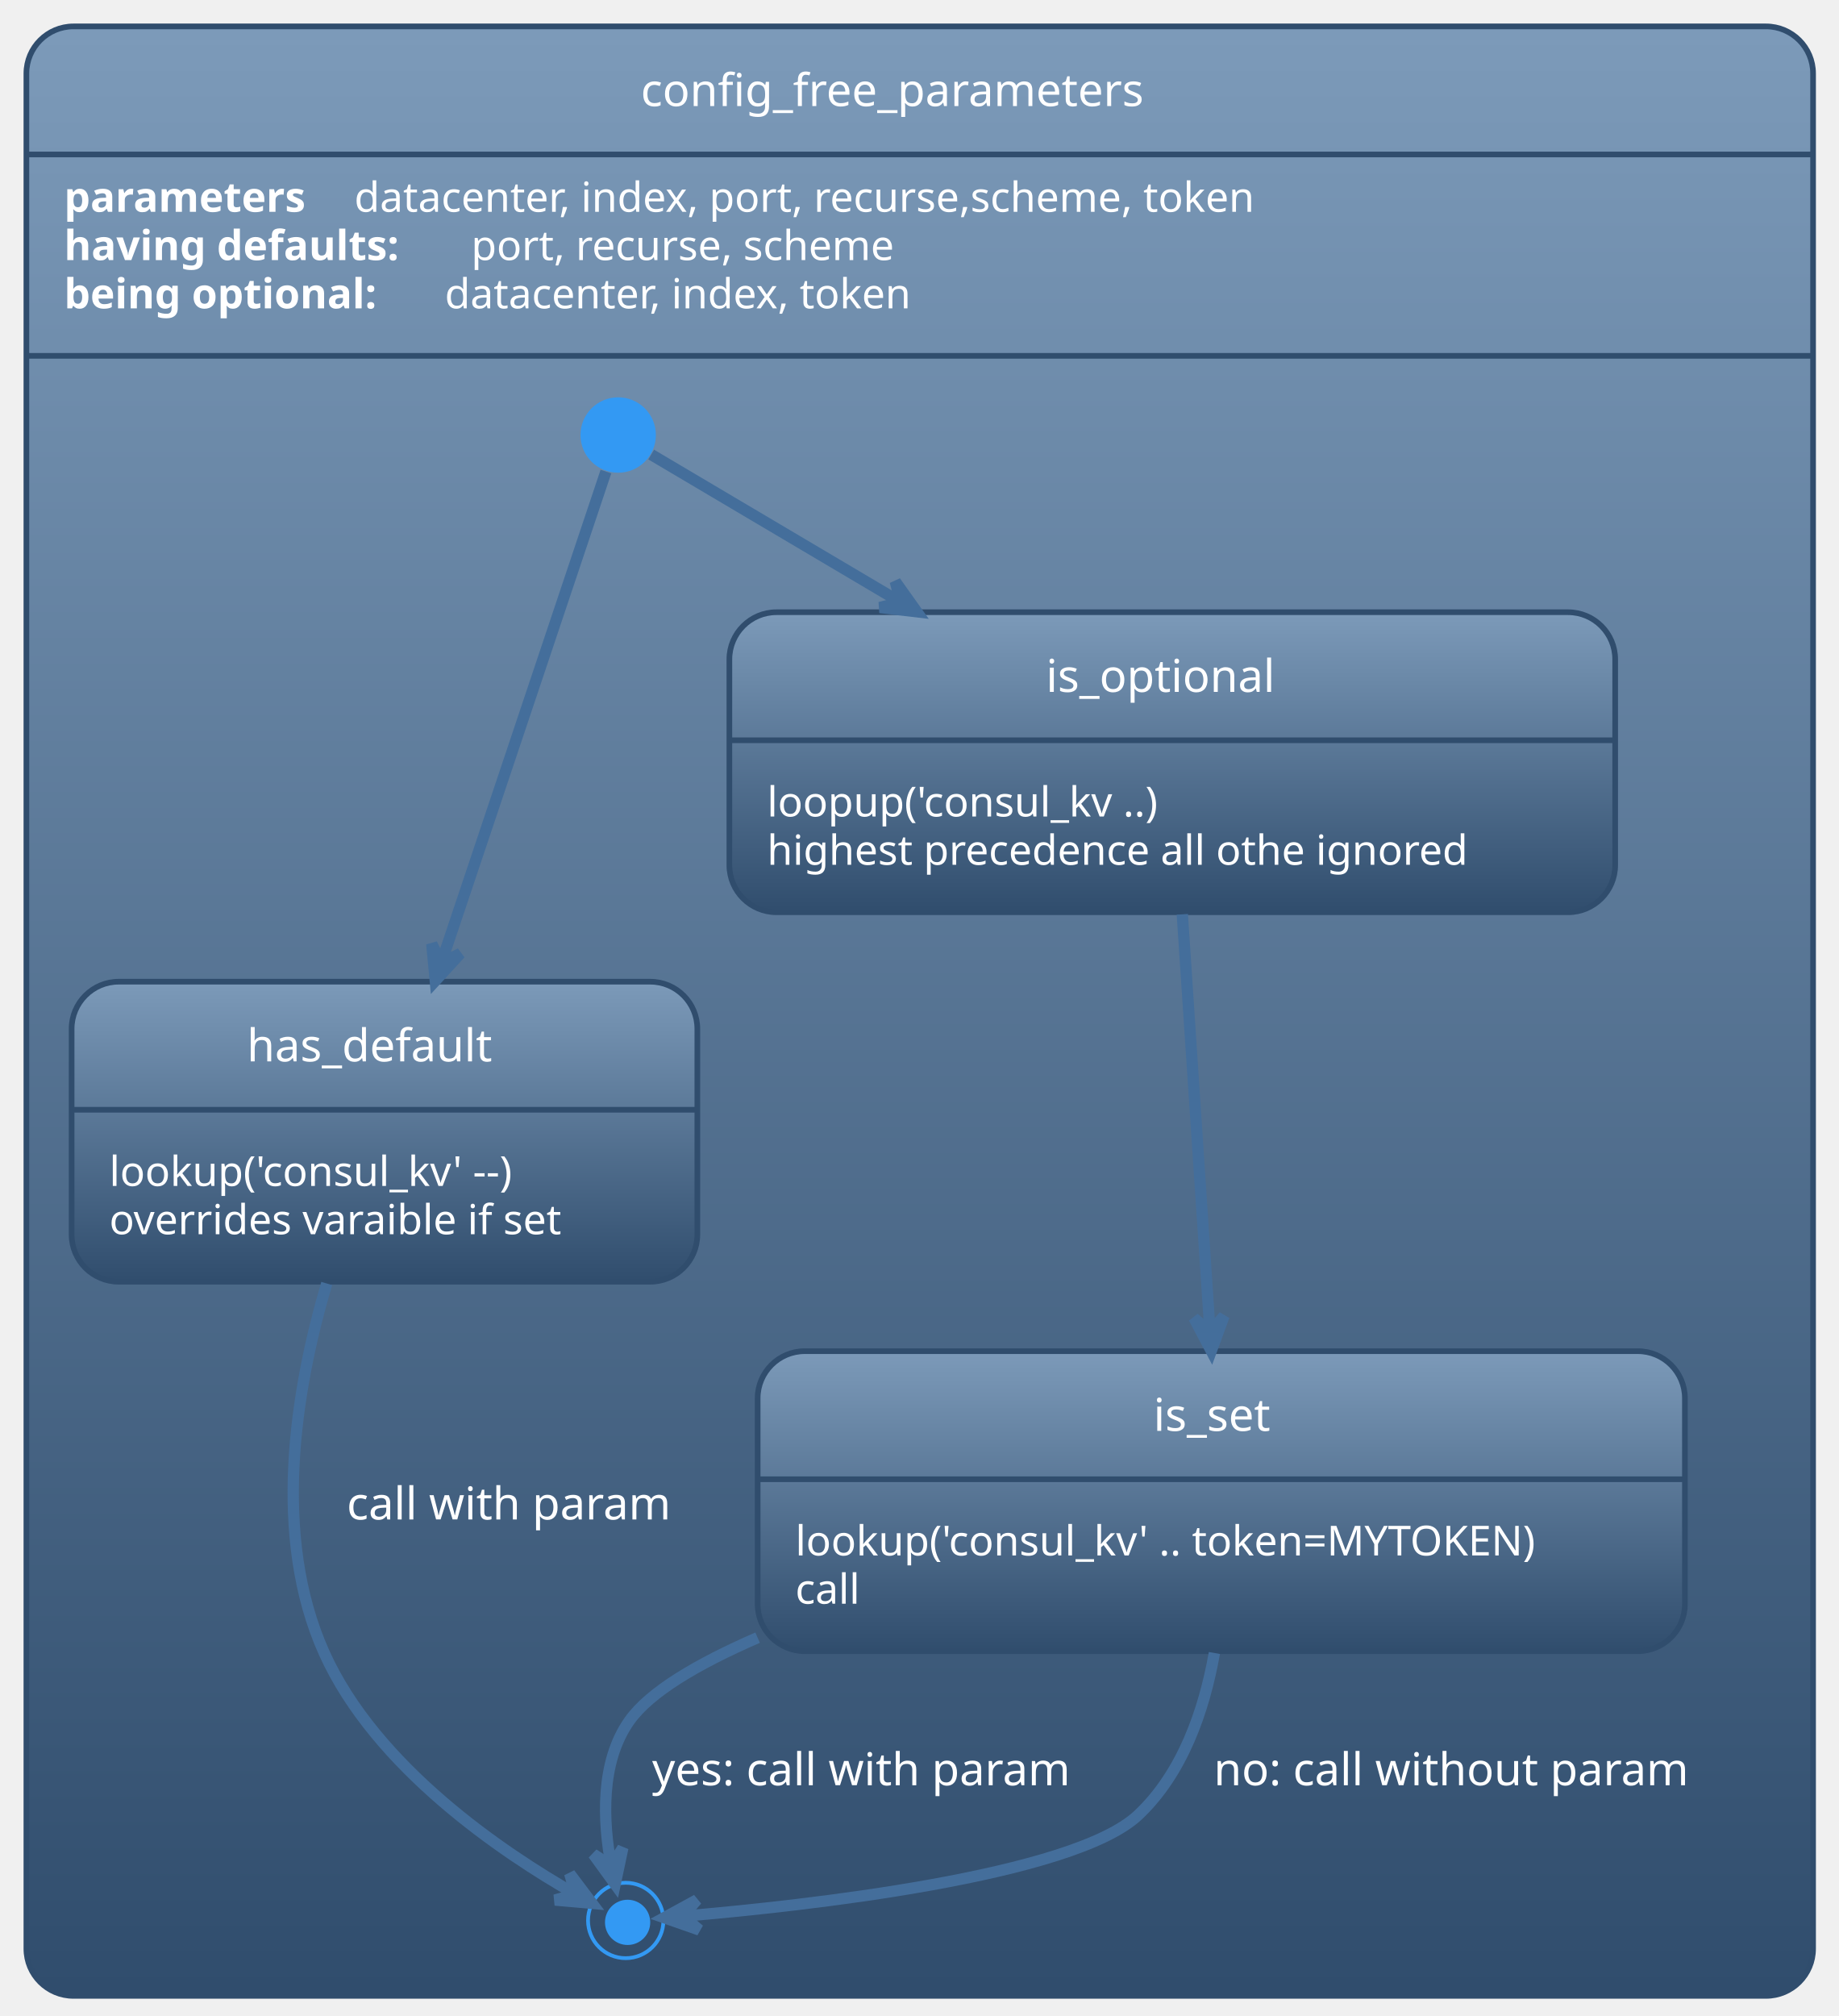
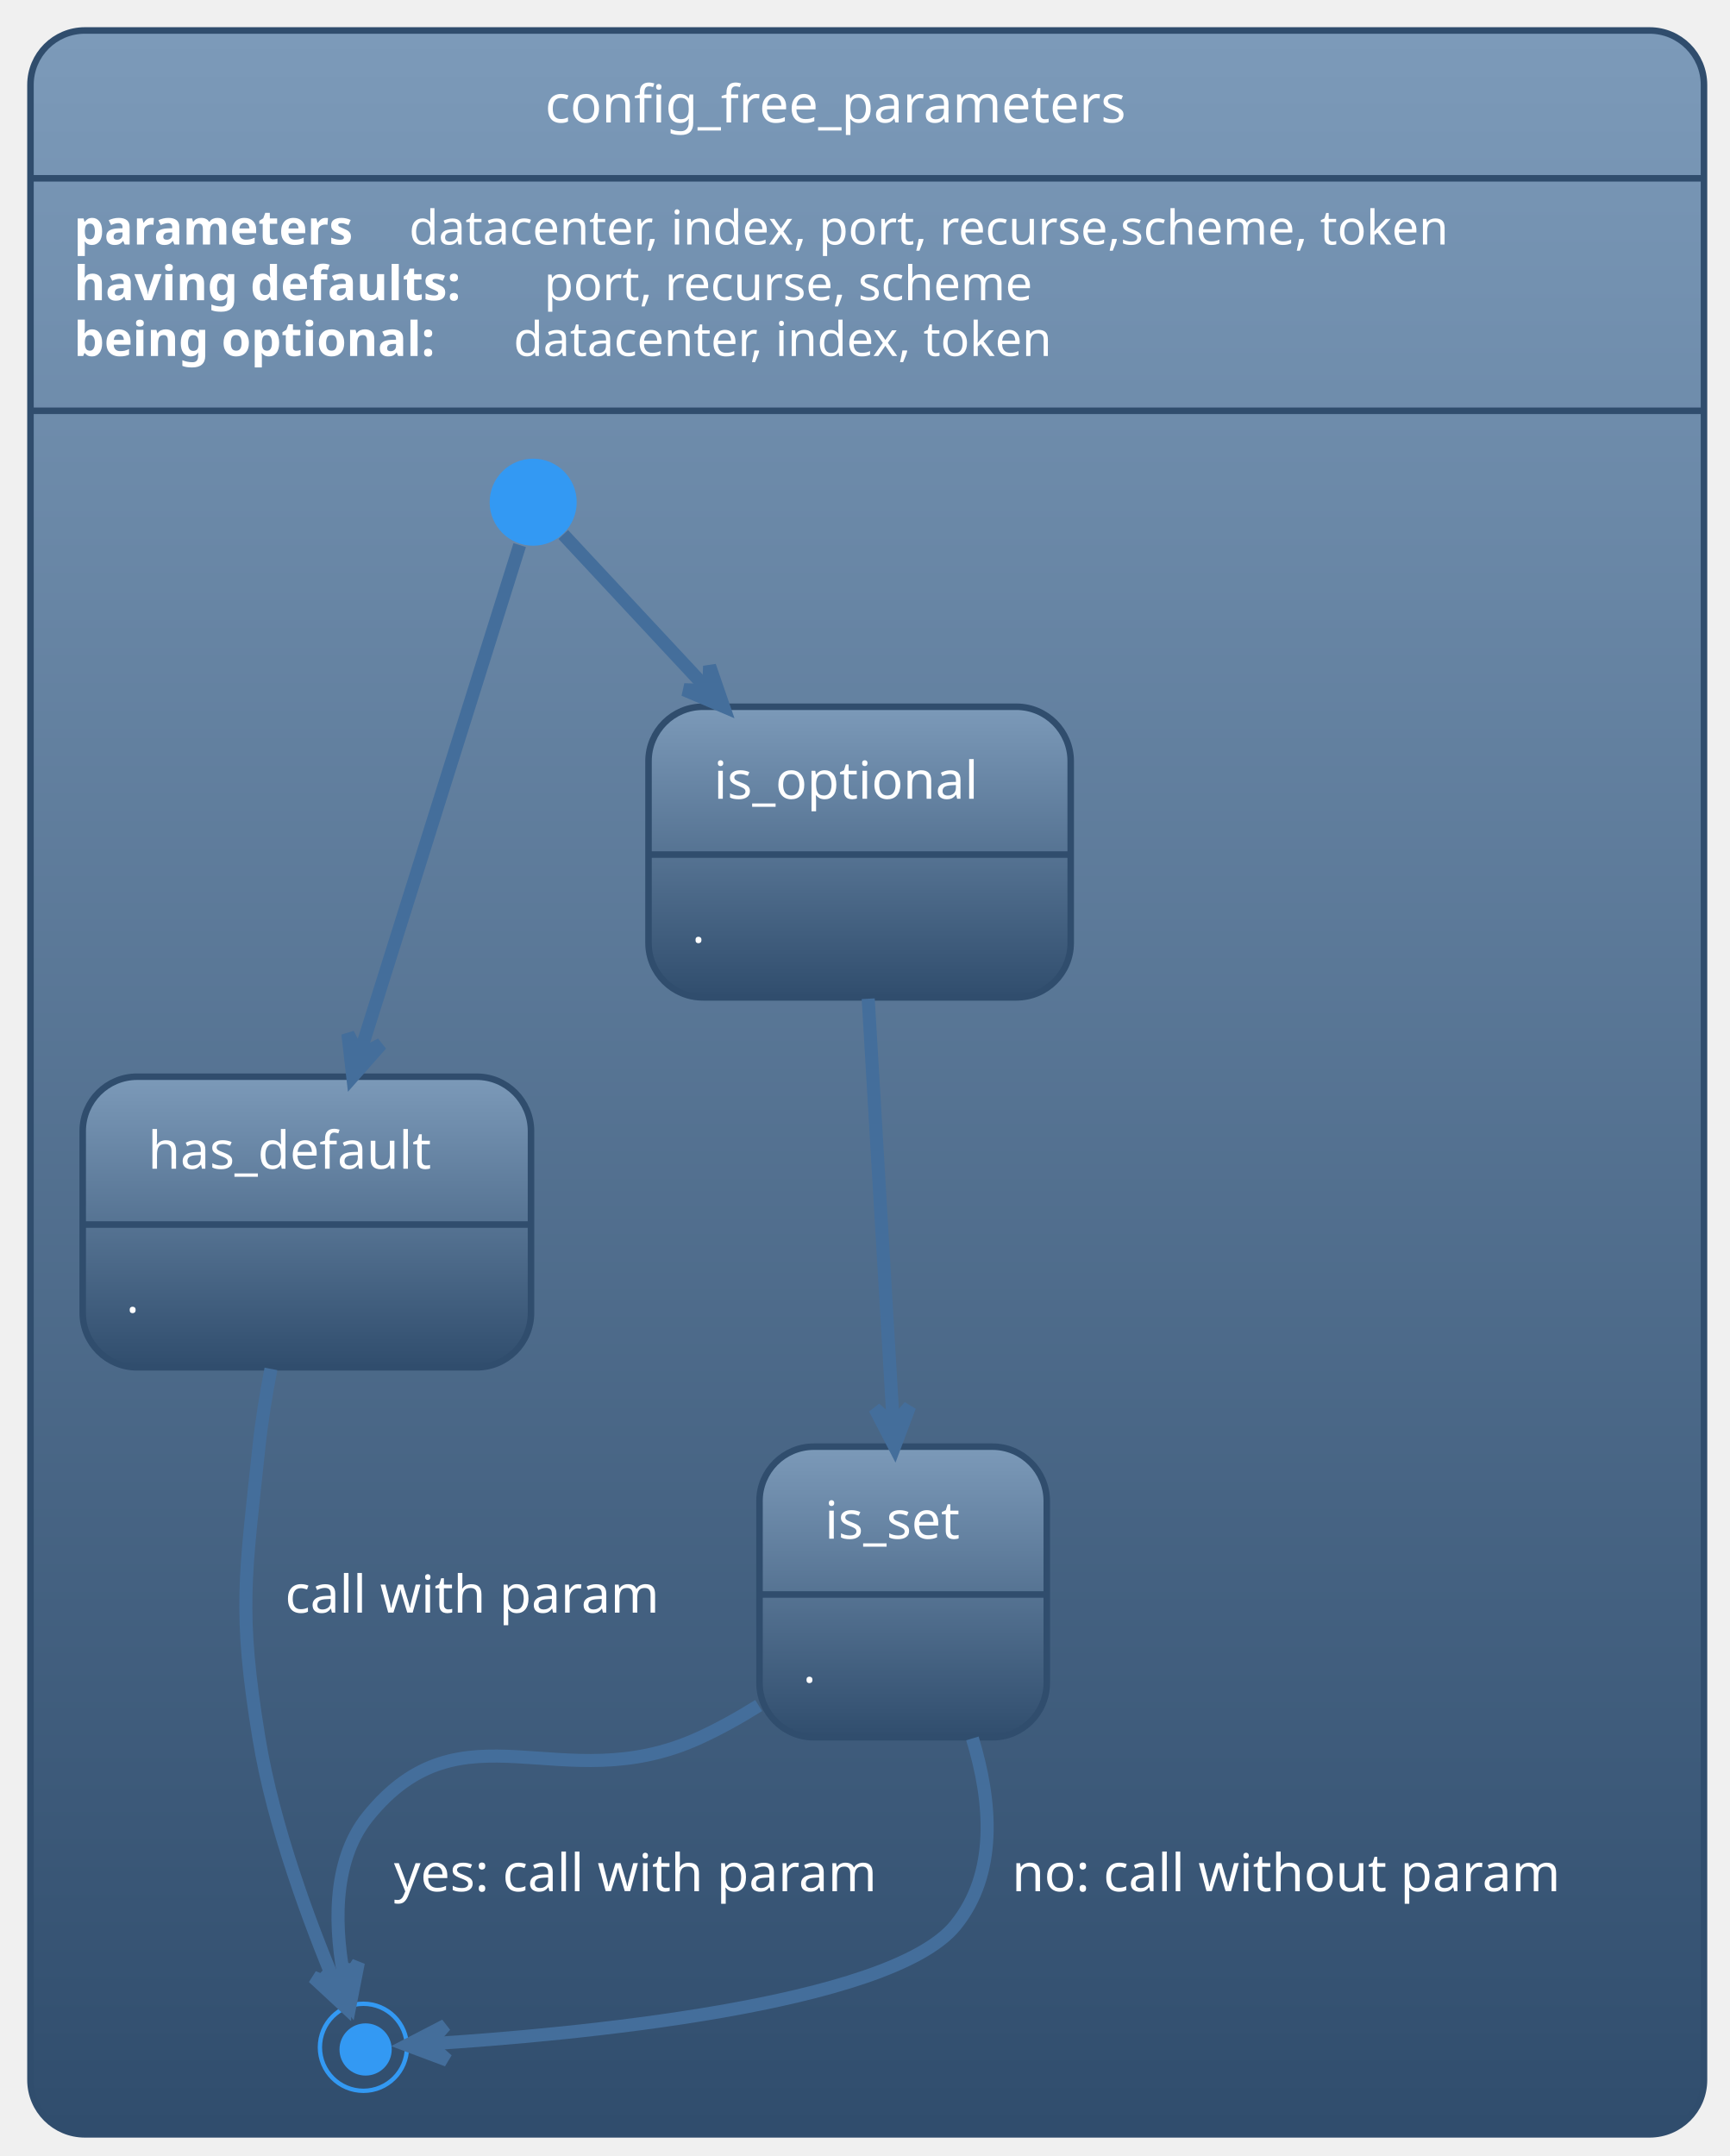
- <svg xmlns="http://www.w3.org/2000/svg" contentScriptType="application/ecmascript" contentStyleType="text/css" height="557.292px" preserveAspectRatio="none" style="width:508px;height:557px;background:#00000000;" version="1.1" viewBox="0 0 508 557" width="508.333px" zoomAndPan="magnify">
+ <svg xmlns="http://www.w3.org/2000/svg" contentScriptType="application/ecmascript" contentStyleType="text/css" height="516.667px" preserveAspectRatio="none" style="width:414px;height:516px;background:#00000000;" version="1.1" viewBox="0 0 414 516" width="414.583px" zoomAndPan="magnify">
  <defs>
-     <linearGradient id="g1q9j2m7ewp2uu0" x1="50%" x2="50%" y1="0%" y2="100%">
+     <linearGradient id="g1hrq0fs0e5fti0" x1="50%" x2="50%" y1="0%" y2="100%">
      <stop offset="0%" stop-color="#7C9AB9" />
      <stop offset="100%" stop-color="#304D6D" />
    </linearGradient>
  </defs>
  <g>
-     <rect fill="url(#g1q9j2m7ewp2uu0)" height="544.149" rx="13.021" ry="13.021" style="stroke:#304D6D;stroke-width:1.562;" width="493.75" x="7.292" y="7.292" />
-     <rect height="446.875" rx="13.021" ry="13.021" style="stroke:#00000000;stroke-width:1.042;fill:none;" width="487.5" x="10.417" y="101.44" />
-     <line style="stroke:#304D6D;stroke-width:1.562;fill:none;" x1="7.292" x2="501.042" y1="98.315" y2="98.315" />
-     <line style="stroke:#304D6D;stroke-width:1.562;fill:none;" x1="7.292" x2="501.042" y1="42.676" y2="42.676" />
-     <text fill="#FFFFFF" font-family="Verdana" font-size="12.5" lengthAdjust="spacing" textLength="154.167" x="177.083" y="29.311">config_free_parameters</text>
+     <rect fill="url(#g1hrq0fs0e5fti0)" height="503.524" rx="13.021" ry="13.021" style="stroke:#304D6D;stroke-width:1.562;" width="400.521" x="7.292" y="7.292" />
+     <rect height="406.25" rx="13.021" ry="13.021" style="stroke:#00000000;stroke-width:1.042;fill:none;" width="394.271" x="10.417" y="101.44" />
+     <line style="stroke:#304D6D;stroke-width:1.562;fill:none;" x1="7.292" x2="407.812" y1="98.315" y2="98.315" />
+     <line style="stroke:#304D6D;stroke-width:1.562;fill:none;" x1="7.292" x2="407.812" y1="42.676" y2="42.676" />
+     <text fill="#FFFFFF" font-family="Verdana" font-size="12.5" lengthAdjust="spacing" textLength="154.167" x="130.469" y="29.311">config_free_parameters</text>
    <text fill="#FFFFFF" font-family="Verdana" font-size="11.458" font-weight="bold" lengthAdjust="spacing" textLength="76.042" x="17.708" y="58.52">parameters</text>
    <text fill="#FFFFFF" font-family="Verdana" font-size="11.458" lengthAdjust="spacing" textLength="281.25" x="97.917" y="58.52">datacenter, index, port, recurse,scheme, token</text>
    <text fill="#FFFFFF" font-family="Verdana" font-size="11.458" font-weight="bold" lengthAdjust="spacing" textLength="108.333" x="17.708" y="71.858">having defaults:</text>
    <text fill="#FFFFFF" font-family="Verdana" font-size="11.458" lengthAdjust="spacing" textLength="133.333" x="130.208" y="71.858">port, recurse, scheme</text>
    <text fill="#FFFFFF" font-family="Verdana" font-size="11.458" font-weight="bold" lengthAdjust="spacing" textLength="101.042" x="17.708" y="85.196">being optional:</text>
    <text fill="#FFFFFF" font-family="Verdana" font-size="11.458" lengthAdjust="spacing" textLength="143.75" x="122.917" y="85.196">datacenter, index, token</text>
    <g id="config_free_parameters.is_set">
-       <rect fill="url(#g1q9j2m7ewp2uu0)" height="82.894" rx="13.021" ry="13.021" style="stroke:#304D6D;stroke-width:1.562;" width="256.25" x="209.375" y="373.315" />
-       <line style="stroke:#304D6D;stroke-width:1.562;" x1="209.375" x2="465.625" y1="408.7" y2="408.7" />
-       <text fill="#FFFFFF" font-family="Verdana" font-size="12.5" lengthAdjust="spacing" textLength="37.5" x="318.75" y="395.335">is_set</text>
-       <text fill="#FFFFFF" font-family="Verdana" font-size="11.458" lengthAdjust="spacing" textLength="225" x="219.792" y="429.752">lookup('consul_kv' .. token=MYTOKEN)</text>
-       <text fill="#FFFFFF" font-family="Verdana" font-size="11.458" lengthAdjust="spacing" textLength="19.792" x="219.792" y="443.09">call</text>
+       <rect fill="url(#g1hrq0fs0e5fti0)" height="69.556" rx="13.021" ry="13.021" style="stroke:#304D6D;stroke-width:1.562;" width="68.75" x="181.771" y="346.232" />
+       <line style="stroke:#304D6D;stroke-width:1.562;" x1="181.771" x2="250.521" y1="381.616" y2="381.616" />
+       <text fill="#FFFFFF" font-family="Verdana" font-size="12.5" lengthAdjust="spacing" textLength="37.5" x="197.396" y="368.252">is_set</text>
+       <text fill="#FFFFFF" font-family="Verdana" font-size="11.458" lengthAdjust="spacing" textLength="4.167" x="192.188" y="402.669">.</text>
    </g>
    <g id="config_free_parameters.has_default">
-       <rect fill="url(#g1q9j2m7ewp2uu0)" height="82.894" rx="13.021" ry="13.021" style="stroke:#304D6D;stroke-width:1.562;" width="172.917" x="19.792" y="271.232" />
-       <line style="stroke:#304D6D;stroke-width:1.562;" x1="19.792" x2="192.708" y1="306.616" y2="306.616" />
-       <text fill="#FFFFFF" font-family="Verdana" font-size="12.5" lengthAdjust="spacing" textLength="76.042" x="68.229" y="293.252">has_default</text>
-       <text fill="#FFFFFF" font-family="Verdana" font-size="11.458" lengthAdjust="spacing" textLength="122.917" x="30.208" y="327.669">lookup('consul_kv' --)</text>
-       <text fill="#FFFFFF" font-family="Verdana" font-size="11.458" lengthAdjust="spacing" textLength="141.667" x="30.208" y="341.007">overrides varaible if set</text>
+       <rect fill="url(#g1hrq0fs0e5fti0)" height="69.556" rx="13.021" ry="13.021" style="stroke:#304D6D;stroke-width:1.562;" width="107.292" x="19.792" y="257.69" />
+       <line style="stroke:#304D6D;stroke-width:1.562;" x1="19.792" x2="127.083" y1="293.075" y2="293.075" />
+       <text fill="#FFFFFF" font-family="Verdana" font-size="12.5" lengthAdjust="spacing" textLength="76.042" x="35.417" y="279.71">has_default</text>
+       <text fill="#FFFFFF" font-family="Verdana" font-size="11.458" lengthAdjust="spacing" textLength="4.167" x="30.208" y="314.127">.</text>
    </g>
    <g id="config_free_parameters.is_optional">
-       <rect fill="url(#g1q9j2m7ewp2uu0)" height="82.894" rx="13.021" ry="13.021" style="stroke:#304D6D;stroke-width:1.562;" width="244.792" x="201.562" y="169.149" />
-       <line style="stroke:#304D6D;stroke-width:1.562;" x1="201.562" x2="446.354" y1="204.533" y2="204.533" />
-       <text fill="#FFFFFF" font-family="Verdana" font-size="12.5" lengthAdjust="spacing" textLength="69.792" x="289.062" y="191.168">is_optional</text>
-       <text fill="#FFFFFF" font-family="Verdana" font-size="11.458" lengthAdjust="spacing" textLength="120.833" x="211.979" y="225.585">loopup('consul_kv ..)</text>
-       <text fill="#FFFFFF" font-family="Verdana" font-size="11.458" lengthAdjust="spacing" textLength="213.542" x="211.979" y="238.924">highest precedence all othe ignored</text>
+       <rect fill="url(#g1hrq0fs0e5fti0)" height="69.556" rx="13.021" ry="13.021" style="stroke:#304D6D;stroke-width:1.562;" width="101.042" x="155.208" y="169.149" />
+       <line style="stroke:#304D6D;stroke-width:1.562;" x1="155.208" x2="256.25" y1="204.533" y2="204.533" />
+       <text fill="#FFFFFF" font-family="Verdana" font-size="12.5" lengthAdjust="spacing" textLength="69.792" x="170.833" y="191.168">is_optional</text>
+       <text fill="#FFFFFF" font-family="Verdana" font-size="11.458" lengthAdjust="spacing" textLength="4.167" x="165.625" y="225.585">.</text>
    </g>
-     <ellipse cx="170.833" cy="120.19" fill="#3399F3" rx="10.417" ry="10.417" style="stroke:none;stroke-width:1.042;" />
-     <ellipse cx="172.917" cy="530.607" fill="none" rx="10.417" ry="10.417" style="stroke:#3399F3;stroke-width:1.042;" />
-     <ellipse cx="173.438" cy="531.128" fill="#3399F3" rx="6.25" ry="6.25" style="stroke:none;stroke-width:1.042;" />
-     <path d="M167.452,130.28 C159.13,155.112 137.228,220.464 122.019,265.845 " fill="none" id="*start*config_free_parameters-to-has_default" style="stroke:#446E9B;stroke-width:3.125;" />
-     <polygon fill="#446E9B" points="120.292,271,127.222,263.435,121.947,266.061,119.32,260.786,120.292,271" style="stroke:#446E9B;stroke-width:3.125;" />
-     <path d="M179.953,125.588 C193.769,133.765 221.3,150.058 248.622,166.229 " fill="none" id="*start*config_free_parameters-to-is_optional" style="stroke:#446E9B;stroke-width:3.125;" />
-     <polygon fill="#446E9B" points="253.359,169.032,247.413,160.672,248.877,166.38,243.169,167.843,253.359,169.032" style="stroke:#446E9B;stroke-width:3.125;" />
-     <path d="M326.731,252.624 C328.95,286.067 332.06,332.957 334.367,367.752 " fill="none" id="is_optional-to-is_set" style="stroke:#446E9B;stroke-width:3.125;" />
-     <polygon fill="#446E9B" points="334.731,373.229,338.267,363.599,334.386,368.032,329.952,364.151,334.731,373.229" style="stroke:#446E9B;stroke-width:3.125;" />
-     <path d="M209.365,452.469 C192.8,459.66 179.613,467.442 173.958,475.399 C165.771,486.918 166.668,503.479 168.901,515.454 " fill="none" id="is_set-to-*end*config_free_parameters" style="stroke:#446E9B;stroke-width:3.125;" />
-     <polygon fill="#446E9B" points="169.994,520.599,172.122,510.563,168.912,515.504,163.971,512.294,169.994,520.599" style="stroke:#446E9B;stroke-width:3.125;" />
-     <text fill="#FFFFFF" font-family="Verdana" font-size="12.5" lengthAdjust="spacing" textLength="128.125" x="180.208" y="493.252">yes: call with param</text>
-     <path d="M335.597,456.708 C332.752,472.731 326.77,489.919 314.583,501.44 C296.558,518.482 221.977,526.592 188.871,529.406 " fill="none" id="is_set-to-*end*config_free_parameters-1" style="stroke:#446E9B;stroke-width:3.125;" />
-     <polygon fill="#446E9B" points="183.56,529.842,193.245,533.227,188.751,529.415,192.563,524.922,183.56,529.842" style="stroke:#446E9B;stroke-width:3.125;" />
-     <text fill="#FFFFFF" font-family="Verdana" font-size="12.5" lengthAdjust="spacing" textLength="144.792" x="335.417" y="493.252">no: call without param</text>
-     <path d="M90.295,354.618 C81.544,384.298 75.11,424.453 89.583,456.649 C103.841,488.365 139.166,512.007 158.941,523.275 " fill="none" id="has_default-to-*end*config_free_parameters" style="stroke:#446E9B;stroke-width:3.125;" />
-     <polygon fill="#446E9B" points="163.611,525.871,157.441,517.675,159.059,523.341,153.393,524.958,163.611,525.871" style="stroke:#446E9B;stroke-width:3.125;" />
-     <text fill="#FFFFFF" font-family="Verdana" font-size="12.5" lengthAdjust="spacing" textLength="97.917" x="95.833" y="419.814">call with param</text>
+     <ellipse cx="127.604" cy="120.19" fill="#3399F3" rx="10.417" ry="10.417" style="stroke:none;stroke-width:1.042;" />
+     <ellipse cx="86.979" cy="489.982" fill="none" rx="10.417" ry="10.417" style="stroke:#3399F3;stroke-width:1.042;" />
+     <ellipse cx="87.5" cy="490.503" fill="#3399F3" rx="6.25" ry="6.25" style="stroke:none;stroke-width:1.042;" />
+     <path d="M124.378,130.458 C117.011,153.906 98.619,212.441 86.074,252.368 " fill="none" id="*start*config_free_parameters-to-has_default" style="stroke:#446E9B;stroke-width:3.125;" />
+     <polygon fill="#446E9B" points="84.421,257.628,91.207,249.933,85.983,252.659,83.257,247.435,84.421,257.628" style="stroke:#446E9B;stroke-width:3.125;" />
+     <path d="M134.814,127.929 C142.825,136.527 156.365,151.06 169.48,165.137 " fill="none" id="*start*config_free_parameters-to-is_optional" style="stroke:#446E9B;stroke-width:3.125;" />
+     <polygon fill="#446E9B" points="173.163,169.09,169.821,159.391,169.613,165.279,163.724,165.071,173.163,169.09" style="stroke:#446E9B;stroke-width:3.125;" />
+     <path d="M207.787,239.03 C209.513,268.378 211.98,310.299 213.786,341.003 " fill="none" id="is_optional-to-is_set" style="stroke:#446E9B;stroke-width:3.125;" />
+     <polygon fill="#446E9B" points="214.092,346.215,217.701,336.611,213.786,341.015,209.382,337.101,214.092,346.215" style="stroke:#446E9B;stroke-width:3.125;" />
+     <path d="M181.568,408.19 C176.895,411.117 172.035,413.825 167.188,416.024 C134.259,430.962 110.716,406.625 88.021,434.774 C79.15,445.776 80.151,462.415 82.595,474.55 " fill="none" id="is_set-to-*end*config_free_parameters" style="stroke:#446E9B;stroke-width:3.125;" />
+     <polygon fill="#446E9B" points="83.79,479.772,85.761,469.704,82.628,474.695,77.637,471.562,83.79,479.772" style="stroke:#446E9B;stroke-width:3.125;" />
+     <text fill="#FFFFFF" font-family="Verdana" font-size="12.5" lengthAdjust="spacing" textLength="128.125" x="94.271" y="452.627">yes: call with param</text>
+     <path d="M232.727,416.06 C237.357,431.285 238.732,448.441 228.646,460.815 C212.899,480.135 136.386,487.03 102.819,489.153 " fill="none" id="is_set-to-*end*config_free_parameters-1" style="stroke:#446E9B;stroke-width:3.125;" />
+     <polygon fill="#446E9B" points="97.444,489.475,107.052,493.073,102.643,489.163,106.553,484.755,97.444,489.475" style="stroke:#446E9B;stroke-width:3.125;" />
+     <text fill="#FFFFFF" font-family="Verdana" font-size="12.5" lengthAdjust="spacing" textLength="144.792" x="242.188" y="452.627">no: call without param</text>
+     <path d="M64.85,327.621 C63.656,333.787 62.619,340.171 61.979,346.232 C58.722,377.079 56.946,385.416 61.979,416.024 C65.466,437.226 74.221,460.531 80.383,475.203 " fill="none" id="has_default-to-*end*config_free_parameters" style="stroke:#446E9B;stroke-width:3.125;" />
+     <polygon fill="#446E9B" points="82.521,480.198,82.662,469.94,80.472,475.41,75.001,473.22,82.521,480.198" style="stroke:#446E9B;stroke-width:3.125;" />
+     <text fill="#FFFFFF" font-family="Verdana" font-size="12.5" lengthAdjust="spacing" textLength="97.917" x="68.229" y="385.96">call with param</text>
  </g>
</svg>
